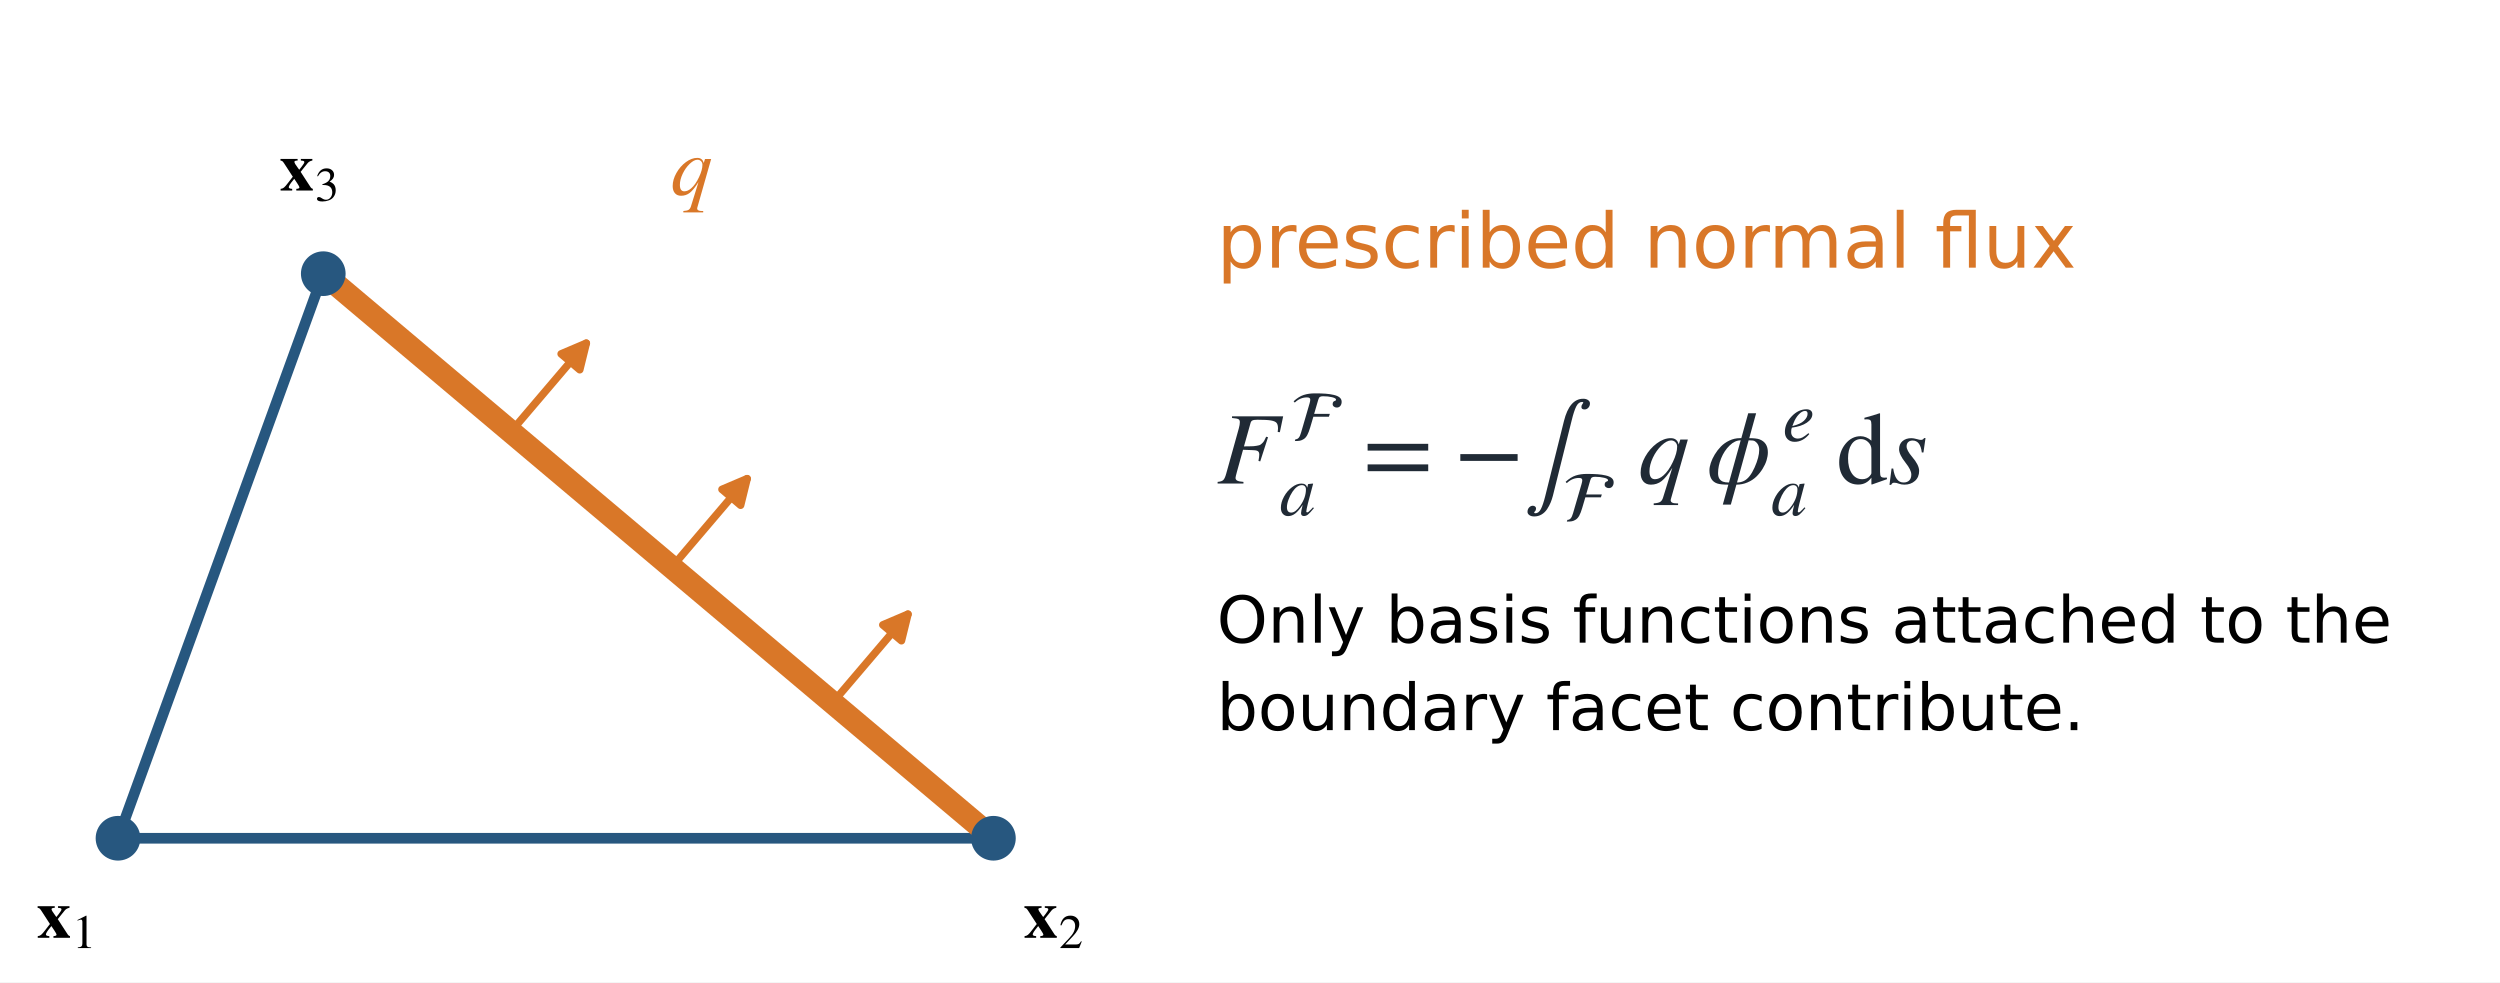
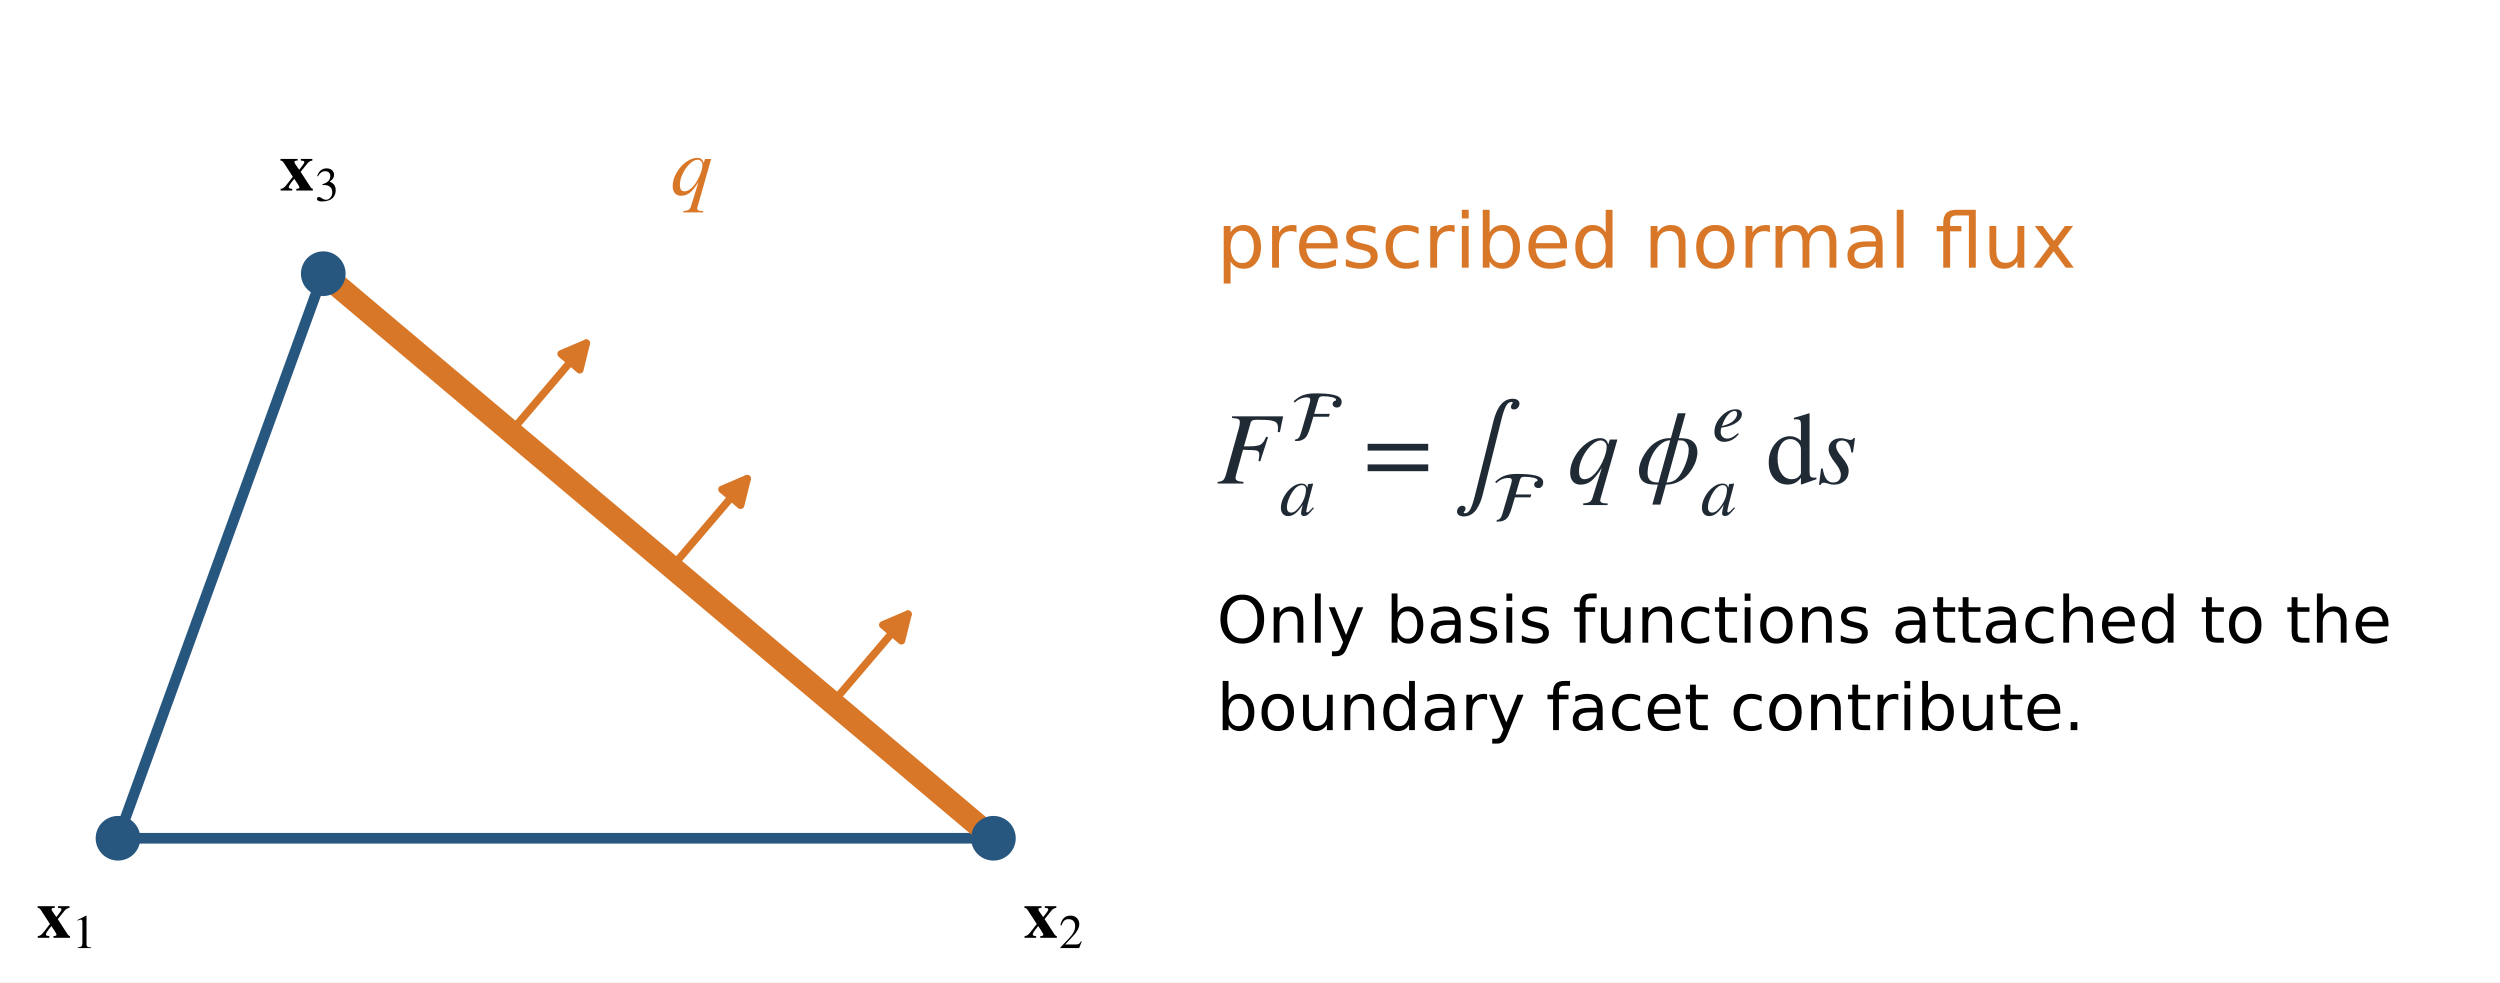
<svg xmlns="http://www.w3.org/2000/svg" xmlns:xlink="http://www.w3.org/1999/xlink" width="656.1pt" height="257.802pt" viewBox="0 0 656.1 257.802" version="1.1">
  <defs>
    <style type="text/css">*{stroke-linejoin: round; stroke-linecap: butt}</style>
  </defs>
  <g id="figure_1">
    <g id="patch_1">
      <path d="M 0 257.802  L 656.1 257.802  L 656.1 0  L 0 0  z " style="fill: #ffffff" />
    </g>
    <g id="axes_1">
      <g id="patch_2">
-         <path d="M 30.967 219.992  L 260.711 219.992  L 84.838 71.826  z " clip-path="url(#p56078b154b)" style="fill: #ffffff; stroke: #27577f; stroke-width: 2.8; stroke-linejoin: miter" />
+         <path d="M 30.967 219.992  L 260.711 219.992  L 84.838 71.826  z " clip-path="url(#pe84039db1b)" style="fill: #ffffff; stroke: #27577f; stroke-width: 2.8; stroke-linejoin: miter" />
      </g>
      <g id="patch_3">
-         <path d="M 135.377 111.791  Q 145.344 100.083 153.861 90.077  " clip-path="url(#p56078b154b)" style="fill: none; stroke: #d97728; stroke-width: 2; stroke-linecap: round" />
-         <path d="M 147.276 92.876  L 153.861 90.077  L 152.149 97.025  z " clip-path="url(#p56078b154b)" style="fill: #d97728; stroke: #d97728; stroke-width: 2; stroke-linecap: round" />
+         <path d="M 135.377 111.791  Q 145.344 100.083 153.861 90.077  " clip-path="url(#pe84039db1b)" style="fill: none; stroke: #d97728; stroke-width: 2; stroke-linecap: round" />
+         <path d="M 147.276 92.876  L 153.861 90.077  L 152.149 97.025  z " clip-path="url(#pe84039db1b)" style="fill: #d97728; stroke: #d97728; stroke-width: 2; stroke-linecap: round" />
      </g>
      <g id="patch_4">
-         <path d="M 177.587 147.351  Q 187.554 135.642 196.071 125.637  " clip-path="url(#p56078b154b)" style="fill: none; stroke: #d97728; stroke-width: 2; stroke-linecap: round" />
-         <path d="M 189.486 128.436  L 196.071 125.637  L 194.359 132.585  z " clip-path="url(#p56078b154b)" style="fill: #d97728; stroke: #d97728; stroke-width: 2; stroke-linecap: round" />
+         <path d="M 177.587 147.351  Q 187.554 135.642 196.071 125.637  " clip-path="url(#pe84039db1b)" style="fill: none; stroke: #d97728; stroke-width: 2; stroke-linecap: round" />
+         <path d="M 189.486 128.436  L 196.071 125.637  L 194.359 132.585  z " clip-path="url(#pe84039db1b)" style="fill: #d97728; stroke: #d97728; stroke-width: 2; stroke-linecap: round" />
      </g>
      <g id="patch_5">
-         <path d="M 219.797 182.91  Q 229.763 171.202 238.28 161.197  " clip-path="url(#p56078b154b)" style="fill: none; stroke: #d97728; stroke-width: 2; stroke-linecap: round" />
-         <path d="M 231.695 163.996  L 238.28 161.197  L 236.569 168.145  z " clip-path="url(#p56078b154b)" style="fill: #d97728; stroke: #d97728; stroke-width: 2; stroke-linecap: round" />
+         <path d="M 219.797 182.91  Q 229.763 171.202 238.28 161.197  " clip-path="url(#pe84039db1b)" style="fill: none; stroke: #d97728; stroke-width: 2; stroke-linecap: round" />
+         <path d="M 231.695 163.996  L 238.28 161.197  L 236.569 168.145  z " clip-path="url(#pe84039db1b)" style="fill: #d97728; stroke: #d97728; stroke-width: 2; stroke-linecap: round" />
      </g>
      <g id="line2d_1">
-         <path d="M 84.838 71.826  L 260.711 219.992  " clip-path="url(#p56078b154b)" style="fill: none; stroke: #d97728; stroke-width: 6; stroke-linecap: square" />
+         <path d="M 84.838 71.826  L 260.711 219.992  " clip-path="url(#pe84039db1b)" style="fill: none; stroke: #d97728; stroke-width: 6; stroke-linecap: square" />
      </g>
      <g id="text_1">
        <g transform="translate(9.653333 246.2774) scale(0.18 -0.18)">
          <defs>
            <path id="STIXGeneral-Bold-5b" d="M 3098 0  L 1555 0  L 1555 154  Q 1843 173 1843 282  Q 1843 384 1632 691  Q 1485 896 1363 1094  Q 1350 1082 1315 1037  Q 1280 992 1261 966  Q 851 474 851 307  Q 851 173 1171 154  L 1171 0  L 90 0  L 90 154  Q 269 166 406 278  Q 544 390 813 749  L 1088 1107  Q 1120 1146 1136 1168  Q 1152 1190 1158 1196  Q 1165 1203 1181 1225  Q 1197 1248 1229 1286  L 410 2547  Q 314 2694 256 2736  Q 198 2778 77 2797  L 77 2950  L 1677 2950  L 1677 2797  Q 1376 2790 1376 2675  Q 1376 2534 1747 2048  Q 1811 1971 1830 1939  L 2061 2234  Q 2304 2547 2304 2643  Q 2304 2714 2259 2742  Q 2214 2771 2106 2784  L 1978 2797  L 1978 2950  L 3053 2950  L 3053 2797  Q 2771 2752 2605 2547  L 1958 1741  L 2906 282  Q 2957 198 3098 154  L 3098 0  z " transform="scale(0.015625)" />
            <path id="STIXGeneral-Regular-14" d="M 2522 0  L 755 0  L 755 96  Q 1107 115 1235 227  Q 1363 339 1363 608  L 1363 3482  Q 1363 3795 1171 3795  Q 1082 3795 883 3718  L 710 3654  L 710 3744  L 1856 4326  L 1914 4307  L 1914 486  Q 1914 275 2042 185  Q 2170 96 2522 96  L 2522 0  z " transform="scale(0.015625)" />
          </defs>
          <use xlink:href="#STIXGeneral-Bold-5b" transform="translate(0 0.90625)" />
          <use xlink:href="#STIXGeneral-Regular-14" transform="translate(51.57495 -14.09375) scale(0.7)" />
        </g>
      </g>
      <g id="text_2">
        <g transform="translate(268.6333 246.2774) scale(0.18 -0.18)">
          <defs>
            <path id="STIXGeneral-Regular-15" d="M 3034 877  L 2688 0  L 186 0  L 186 77  L 1325 1286  Q 1773 1754 1965 2144  Q 2157 2534 2157 2950  Q 2157 3379 1920 3616  Q 1683 3853 1267 3853  Q 922 3853 720 3673  Q 518 3494 326 3021  L 192 3053  Q 301 3648 630 3987  Q 960 4326 1523 4326  Q 2054 4326 2380 4006  Q 2707 3686 2707 3200  Q 2707 2477 1888 1613  L 832 486  L 2330 486  Q 2541 486 2665 569  Q 2790 653 2944 915  L 3034 877  z " transform="scale(0.015625)" />
          </defs>
          <use xlink:href="#STIXGeneral-Bold-5b" transform="translate(0 0.90625)" />
          <use xlink:href="#STIXGeneral-Regular-15" transform="translate(51.57495 -14.09375) scale(0.7)" />
        </g>
      </g>
      <g id="text_3">
        <g transform="translate(73.38889 50.16284) scale(0.18 -0.18)">
          <defs>
            <path id="STIXGeneral-Regular-16" d="M 390 3264  L 288 3290  Q 435 3770 748 4048  Q 1062 4326 1542 4326  Q 1990 4326 2265 4083  Q 2541 3840 2541 3450  Q 2541 2925 1946 2566  Q 2298 2413 2477 2227  Q 2758 1914 2758 1402  Q 2758 890 2464 506  Q 2246 211 1840 60  Q 1434 -90 979 -90  Q 262 -90 262 275  Q 262 378 339 442  Q 416 506 525 506  Q 685 506 915 339  Q 1197 141 1466 141  Q 1818 141 2058 425  Q 2298 710 2298 1120  Q 2298 1856 1632 2048  Q 1434 2112 979 2112  L 979 2202  Q 1338 2323 1517 2432  Q 2035 2726 2035 3290  Q 2035 3610 1852 3776  Q 1670 3942 1344 3942  Q 768 3942 390 3264  z " transform="scale(0.015625)" />
          </defs>
          <use xlink:href="#STIXGeneral-Bold-5b" transform="translate(0 0.90625)" />
          <use xlink:href="#STIXGeneral-Regular-16" transform="translate(51.57495 -14.09375) scale(0.7)" />
        </g>
      </g>
      <g id="text_4">
        <g style="fill: #d97728" transform="translate(175.9889 51.33459) scale(0.22 -0.22)">
          <defs>
            <path id="STIXGeneral-Italic-54" d="M 3098 2739  L 2042 -966  Q 2029 -1018 2029 -1037  Q 2029 -1235 2394 -1235  L 2490 -1235  L 2490 -1338  L 973 -1338  L 973 -1235  Q 1267 -1216 1382 -1139  Q 1498 -1062 1555 -877  L 2131 979  Q 1754 378 1466 154  Q 1178 -70 800 -70  Q 499 -70 329 128  Q 160 326 160 672  Q 160 1165 445 1670  Q 730 2176 1168 2499  Q 1606 2822 2035 2822  Q 2438 2822 2528 2426  L 2630 2739  L 3098 2739  z M 2432 2298  Q 2432 2458 2323 2570  Q 2214 2682 2054 2682  Q 1792 2682 1459 2368  Q 1133 2054 921 1606  Q 710 1158 710 762  Q 710 269 1050 269  Q 1312 269 1574 499  Q 1901 781 2166 1341  Q 2432 1901 2432 2298  z " transform="scale(0.015625)" />
          </defs>
          <use xlink:href="#STIXGeneral-Italic-54" transform="translate(0 0.90625)" />
        </g>
      </g>
      <g id="text_5">
        <g style="fill: #d97728" transform="translate(319.3356 70.24941) scale(0.2 -0.2)">
          <defs>
            <path id="DejaVuSans-53" d="M 1159 525  L 1159 -1331  L 581 -1331  L 581 3500  L 1159 3500  L 1159 2969  Q 1341 3281 1617 3432  Q 1894 3584 2278 3584  Q 2916 3584 3314 3078  Q 3713 2572 3713 1747  Q 3713 922 3314 415  Q 2916 -91 2278 -91  Q 1894 -91 1617 61  Q 1341 213 1159 525  z M 3116 1747  Q 3116 2381 2855 2742  Q 2594 3103 2138 3103  Q 1681 3103 1420 2742  Q 1159 2381 1159 1747  Q 1159 1113 1420 752  Q 1681 391 2138 391  Q 2594 391 2855 752  Q 3116 1113 3116 1747  z " transform="scale(0.015625)" />
            <path id="DejaVuSans-55" d="M 2631 2963  Q 2534 3019 2420 3045  Q 2306 3072 2169 3072  Q 1681 3072 1420 2755  Q 1159 2438 1159 1844  L 1159 0  L 581 0  L 581 3500  L 1159 3500  L 1159 2956  Q 1341 3275 1631 3429  Q 1922 3584 2338 3584  Q 2397 3584 2469 3576  Q 2541 3569 2628 3553  L 2631 2963  z " transform="scale(0.015625)" />
            <path id="DejaVuSans-48" d="M 3597 1894  L 3597 1613  L 953 1613  Q 991 1019 1311 708  Q 1631 397 2203 397  Q 2534 397 2845 478  Q 3156 559 3463 722  L 3463 178  Q 3153 47 2828 -22  Q 2503 -91 2169 -91  Q 1331 -91 842 396  Q 353 884 353 1716  Q 353 2575 817 3079  Q 1281 3584 2069 3584  Q 2775 3584 3186 3129  Q 3597 2675 3597 1894  z M 3022 2063  Q 3016 2534 2758 2815  Q 2500 3097 2075 3097  Q 1594 3097 1305 2825  Q 1016 2553 972 2059  L 3022 2063  z " transform="scale(0.015625)" />
            <path id="DejaVuSans-56" d="M 2834 3397  L 2834 2853  Q 2591 2978 2328 3040  Q 2066 3103 1784 3103  Q 1356 3103 1142 2972  Q 928 2841 928 2578  Q 928 2378 1081 2264  Q 1234 2150 1697 2047  L 1894 2003  Q 2506 1872 2764 1633  Q 3022 1394 3022 966  Q 3022 478 2636 193  Q 2250 -91 1575 -91  Q 1294 -91 989 -36  Q 684 19 347 128  L 347 722  Q 666 556 975 473  Q 1284 391 1588 391  Q 1994 391 2212 530  Q 2431 669 2431 922  Q 2431 1156 2273 1281  Q 2116 1406 1581 1522  L 1381 1569  Q 847 1681 609 1914  Q 372 2147 372 2553  Q 372 3047 722 3315  Q 1072 3584 1716 3584  Q 2034 3584 2315 3537  Q 2597 3491 2834 3397  z " transform="scale(0.015625)" />
            <path id="DejaVuSans-46" d="M 3122 3366  L 3122 2828  Q 2878 2963 2633 3030  Q 2388 3097 2138 3097  Q 1578 3097 1268 2742  Q 959 2388 959 1747  Q 959 1106 1268 751  Q 1578 397 2138 397  Q 2388 397 2633 464  Q 2878 531 3122 666  L 3122 134  Q 2881 22 2623 -34  Q 2366 -91 2075 -91  Q 1284 -91 818 406  Q 353 903 353 1747  Q 353 2603 823 3093  Q 1294 3584 2113 3584  Q 2378 3584 2631 3529  Q 2884 3475 3122 3366  z " transform="scale(0.015625)" />
            <path id="DejaVuSans-4c" d="M 603 3500  L 1178 3500  L 1178 0  L 603 0  L 603 3500  z M 603 4863  L 1178 4863  L 1178 4134  L 603 4134  L 603 4863  z " transform="scale(0.015625)" />
            <path id="DejaVuSans-45" d="M 3116 1747  Q 3116 2381 2855 2742  Q 2594 3103 2138 3103  Q 1681 3103 1420 2742  Q 1159 2381 1159 1747  Q 1159 1113 1420 752  Q 1681 391 2138 391  Q 2594 391 2855 752  Q 3116 1113 3116 1747  z M 1159 2969  Q 1341 3281 1617 3432  Q 1894 3584 2278 3584  Q 2916 3584 3314 3078  Q 3713 2572 3713 1747  Q 3713 922 3314 415  Q 2916 -91 2278 -91  Q 1894 -91 1617 61  Q 1341 213 1159 525  L 1159 0  L 581 0  L 581 4863  L 1159 4863  L 1159 2969  z " transform="scale(0.015625)" />
            <path id="DejaVuSans-47" d="M 2906 2969  L 2906 4863  L 3481 4863  L 3481 0  L 2906 0  L 2906 525  Q 2725 213 2448 61  Q 2172 -91 1784 -91  Q 1150 -91 751 415  Q 353 922 353 1747  Q 353 2572 751 3078  Q 1150 3584 1784 3584  Q 2172 3584 2448 3432  Q 2725 3281 2906 2969  z M 947 1747  Q 947 1113 1208 752  Q 1469 391 1925 391  Q 2381 391 2643 752  Q 2906 1113 2906 1747  Q 2906 2381 2643 2742  Q 2381 3103 1925 3103  Q 1469 3103 1208 2742  Q 947 2381 947 1747  z " transform="scale(0.015625)" />
            <path id="DejaVuSans-3" transform="scale(0.015625)" />
            <path id="DejaVuSans-51" d="M 3513 2113  L 3513 0  L 2938 0  L 2938 2094  Q 2938 2591 2744 2837  Q 2550 3084 2163 3084  Q 1697 3084 1428 2787  Q 1159 2491 1159 1978  L 1159 0  L 581 0  L 581 3500  L 1159 3500  L 1159 2956  Q 1366 3272 1645 3428  Q 1925 3584 2291 3584  Q 2894 3584 3203 3211  Q 3513 2838 3513 2113  z " transform="scale(0.015625)" />
            <path id="DejaVuSans-52" d="M 1959 3097  Q 1497 3097 1228 2736  Q 959 2375 959 1747  Q 959 1119 1226 758  Q 1494 397 1959 397  Q 2419 397 2687 759  Q 2956 1122 2956 1747  Q 2956 2369 2687 2733  Q 2419 3097 1959 3097  z M 1959 3584  Q 2709 3584 3137 3096  Q 3566 2609 3566 1747  Q 3566 888 3137 398  Q 2709 -91 1959 -91  Q 1206 -91 779 398  Q 353 888 353 1747  Q 353 2609 779 3096  Q 1206 3584 1959 3584  z " transform="scale(0.015625)" />
            <path id="DejaVuSans-50" d="M 3328 2828  Q 3544 3216 3844 3400  Q 4144 3584 4550 3584  Q 5097 3584 5394 3201  Q 5691 2819 5691 2113  L 5691 0  L 5113 0  L 5113 2094  Q 5113 2597 4934 2840  Q 4756 3084 4391 3084  Q 3944 3084 3684 2787  Q 3425 2491 3425 1978  L 3425 0  L 2847 0  L 2847 2094  Q 2847 2600 2669 2842  Q 2491 3084 2119 3084  Q 1678 3084 1418 2786  Q 1159 2488 1159 1978  L 1159 0  L 581 0  L 581 3500  L 1159 3500  L 1159 2956  Q 1356 3278 1631 3431  Q 1906 3584 2284 3584  Q 2666 3584 2933 3390  Q 3200 3197 3328 2828  z " transform="scale(0.015625)" />
            <path id="DejaVuSans-44" d="M 2194 1759  Q 1497 1759 1228 1600  Q 959 1441 959 1056  Q 959 750 1161 570  Q 1363 391 1709 391  Q 2188 391 2477 730  Q 2766 1069 2766 1631  L 2766 1759  L 2194 1759  z M 3341 1997  L 3341 0  L 2766 0  L 2766 531  Q 2569 213 2275 61  Q 1981 -91 1556 -91  Q 1019 -91 701 211  Q 384 513 384 1019  Q 384 1609 779 1909  Q 1175 2209 1959 2209  L 2766 2209  L 2766 2266  Q 2766 2663 2505 2880  Q 2244 3097 1772 3097  Q 1472 3097 1187 3025  Q 903 2953 641 2809  L 641 3341  Q 956 3463 1253 3523  Q 1550 3584 1831 3584  Q 2591 3584 2966 3190  Q 3341 2797 3341 1997  z " transform="scale(0.015625)" />
            <path id="DejaVuSans-4f" d="M 603 4863  L 1178 4863  L 1178 0  L 603 0  L 603 4863  z " transform="scale(0.015625)" />
            <path id="DejaVuSans-13b0" d="M 1831 4863  L 3431 4863  L 3431 0  L 2853 0  L 2853 4384  L 1825 4384  Q 1516 4384 1395 4259  Q 1275 4134 1275 3809  L 1275 3500  L 2222 3500  L 2222 3053  L 1275 3053  L 1275 0  L 697 0  L 697 3053  L 147 3053  L 147 3500  L 697 3500  L 697 3744  Q 697 4328 969 4595  Q 1241 4863 1831 4863  z " transform="scale(0.015625)" />
            <path id="DejaVuSans-58" d="M 544 1381  L 544 3500  L 1119 3500  L 1119 1403  Q 1119 906 1312 657  Q 1506 409 1894 409  Q 2359 409 2629 706  Q 2900 1003 2900 1516  L 2900 3500  L 3475 3500  L 3475 0  L 2900 0  L 2900 538  Q 2691 219 2414 64  Q 2138 -91 1772 -91  Q 1169 -91 856 284  Q 544 659 544 1381  z M 1991 3584  L 1991 3584  z " transform="scale(0.015625)" />
            <path id="DejaVuSans-5b" d="M 3513 3500  L 2247 1797  L 3578 0  L 2900 0  L 1881 1375  L 863 0  L 184 0  L 1544 1831  L 300 3500  L 978 3500  L 1906 2253  L 2834 3500  L 3513 3500  z " transform="scale(0.015625)" />
          </defs>
          <use xlink:href="#DejaVuSans-53" />
          <use xlink:href="#DejaVuSans-55" transform="translate(63.48438 0)" />
          <use xlink:href="#DejaVuSans-48" transform="translate(102.3906 0)" />
          <use xlink:href="#DejaVuSans-56" transform="translate(163.9219 0)" />
          <use xlink:href="#DejaVuSans-46" transform="translate(216.0156 0)" />
          <use xlink:href="#DejaVuSans-55" transform="translate(271 0)" />
          <use xlink:href="#DejaVuSans-4c" transform="translate(312.1094 0)" />
          <use xlink:href="#DejaVuSans-45" transform="translate(339.8906 0)" />
          <use xlink:href="#DejaVuSans-48" transform="translate(403.375 0)" />
          <use xlink:href="#DejaVuSans-47" transform="translate(464.9062 0)" />
          <use xlink:href="#DejaVuSans-3" transform="translate(528.3906 0)" />
          <use xlink:href="#DejaVuSans-51" transform="translate(560.1719 0)" />
          <use xlink:href="#DejaVuSans-52" transform="translate(623.5469 0)" />
          <use xlink:href="#DejaVuSans-55" transform="translate(684.7344 0)" />
          <use xlink:href="#DejaVuSans-50" transform="translate(724.0938 0)" />
          <use xlink:href="#DejaVuSans-44" transform="translate(821.5 0)" />
          <use xlink:href="#DejaVuSans-4f" transform="translate(882.7812 0)" />
          <use xlink:href="#DejaVuSans-3" transform="translate(910.5625 0)" />
          <use xlink:href="#DejaVuSans-13b0" transform="translate(942.3438 0)" />
          <use xlink:href="#DejaVuSans-58" transform="translate(1005.328 0)" />
          <use xlink:href="#DejaVuSans-5b" transform="translate(1068.703 0)" />
        </g>
      </g>
      <g id="text_6">
        <g style="fill: #202a35" transform="translate(319.3356 126.9939) scale(0.27 -0.27)">
          <defs>
            <path id="STIXGeneral-Italic-29" d="M 4128 4179  L 3923 3194  L 3789 3206  Q 3808 3347 3808 3418  Q 3808 3667 3718 3772  Q 3629 3878 3373 3923  Q 3117 3968 2534 3968  Q 2310 3968 2220 3926  Q 2131 3885 2099 3763  L 1690 2310  Q 2003 2317 2147 2317  Q 2291 2317 2457 2345  Q 2624 2374 2678 2396  Q 2733 2419 2822 2505  Q 2912 2592 2950 2665  Q 2989 2739 3072 2912  L 3187 2880  L 2701 1376  L 2592 1408  Q 2643 1670 2643 1798  Q 2643 1978 2531 2029  Q 2419 2080 2163 2080  Q 1984 2080 1632 2099  L 1254 736  Q 1165 416 1165 352  Q 1165 237 1273 179  Q 1382 122 1658 102  L 1658 0  L 51 0  L 51 102  Q 314 122 410 224  Q 506 326 582 602  L 1370 3430  Q 1434 3661 1434 3821  Q 1434 3955 1347 4003  Q 1261 4051 947 4077  L 947 4179  L 4128 4179  z " transform="scale(0.015625)" />
            <path id="STIXNonUnicode-Italic-78" d="M 378 3418  L 275 3533  Q 730 3955 1174 4096  Q 1619 4237 2163 4237  Q 2714 4237 3110 4208  Q 3507 4179 3849 4099  Q 4192 4019 4368 3868  Q 4544 3718 4544 3488  Q 4544 3270 4429 3123  Q 4314 2976 4109 2976  Q 3962 2976 3853 3062  Q 3744 3149 3744 3277  Q 3744 3398 3792 3465  Q 3840 3533 3897 3549  Q 3955 3565 4000 3593  Q 4045 3622 4045 3680  Q 4045 3808 3696 3894  Q 3347 3981 2893 3981  Q 2694 3981 2608 3920  Q 2522 3859 2464 3667  L 2099 2413  L 3494 2413  L 3411 2157  L 2029 2157  L 1747 1203  Q 1626 787 1491 537  Q 1357 288 1174 173  Q 992 58 829 29  Q 666 0 384 0  L 435 154  Q 608 154 726 288  Q 845 422 934 742  L 1690 3334  Q 1754 3558 1754 3667  Q 1754 3776 1690 3827  Q 1626 3878 1459 3878  Q 858 3878 378 3418  z " transform="scale(0.015625)" />
            <path id="STIXGeneral-Italic-44" d="M 2963 710  L 3046 640  Q 2688 205 2518 70  Q 2349 -64 2157 -64  Q 1901 -64 1901 198  Q 1901 358 2048 934  Q 1690 397 1389 163  Q 1088 -70 749 -70  Q 467 -70 288 125  Q 109 320 109 672  Q 109 1158 387 1664  Q 666 2170 1094 2496  Q 1523 2822 1939 2822  Q 2368 2822 2451 2451  L 2522 2758  L 2541 2778  L 2931 2822  L 2976 2803  Q 2970 2778 2938 2669  Q 2368 595 2368 346  Q 2368 262 2458 262  Q 2554 262 2790 525  L 2963 710  z M 2336 2310  Q 2336 2477 2240 2579  Q 2144 2682 1978 2682  Q 1542 2682 1139 2093  Q 928 1779 787 1395  Q 646 1011 646 717  Q 646 243 1030 243  Q 1408 243 1843 870  Q 2336 1581 2336 2310  z " transform="scale(0.015625)" />
            <path id="STIXGeneral-Regular-20" d="M 4077 2048  L 307 2048  L 307 2470  L 4077 2470  L 4077 2048  z M 4077 768  L 307 768  L 307 1190  L 4077 1190  L 4077 768  z " transform="scale(0.015625)" />
-             <path id="STIXGeneral-Regular-425" d="M 3974 1408  L 410 1408  L 410 1830  L 3974 1830  L 3974 1408  z " transform="scale(0.015625)" />
            <path id="STIXGeneral-Regular-43e" d="M 1306 -794  L 2470 3878  Q 2816 5274 3674 5274  Q 3859 5274 3974 5190  Q 4090 5107 4090 4986  Q 4090 4826 3990 4717  Q 3891 4608 3757 4608  Q 3558 4608 3558 4762  Q 3558 4858 3616 4934  Q 3674 5011 3674 5024  Q 3674 5075 3603 5075  Q 3379 5075 3238 4796  Q 3098 4518 2957 3942  L 1786 -755  Q 1728 -979 1645 -1180  Q 1562 -1382 1427 -1590  Q 1293 -1798 1085 -1923  Q 877 -2048 621 -2048  Q 435 -2048 320 -1965  Q 205 -1882 205 -1760  Q 205 -1600 304 -1491  Q 403 -1382 538 -1382  Q 614 -1382 675 -1427  Q 736 -1472 736 -1549  Q 736 -1658 678 -1718  Q 621 -1779 621 -1798  Q 621 -1850 691 -1850  Q 902 -1850 1036 -1590  Q 1171 -1331 1306 -794  z " transform="scale(0.015625)" />
            <path id="STIXGeneral-Italic-221" d="M 3078 4371  L 2650 2822  Q 3098 2822 3296 2746  Q 3808 2547 3808 1939  Q 3808 1709 3728 1446  Q 3648 1184 3481 915  Q 3315 646 3088 425  Q 2861 205 2537 67  Q 2214 -70 1850 -70  L 1504 -1312  L 1005 -1312  L 1350 -70  Q 883 -70 666 0  Q 173 160 173 819  Q 173 1018 256 1274  Q 339 1530 502 1802  Q 666 2074 886 2301  Q 1107 2528 1417 2675  Q 1728 2822 2061 2822  L 2157 2822  L 2586 4371  L 3078 4371  z M 2611 2688  L 1888 64  Q 2125 64 2330 166  Q 2694 352 2982 998  Q 3270 1645 3270 2093  Q 3270 2464 2982 2643  Q 2906 2688 2611 2688  z M 1389 64  L 2118 2688  Q 1760 2688 1427 2365  Q 1094 2042 902 1568  Q 710 1094 710 646  Q 710 237 1018 115  Q 1152 64 1389 64  z " transform="scale(0.015625)" />
            <path id="STIXGeneral-Italic-48" d="M 2291 698  L 2368 621  Q 1805 -70 1062 -70  Q 672 -70 435 170  Q 198 410 198 806  Q 198 1555 796 2188  Q 1395 2822 2112 2822  Q 2362 2822 2499 2707  Q 2637 2592 2637 2387  Q 2637 1965 2147 1632  Q 1658 1299 819 1190  Q 755 1062 755 800  Q 755 538 918 378  Q 1082 218 1350 218  Q 1562 218 1754 317  Q 1946 416 2291 698  z M 973 1613  L 864 1331  Q 1581 1504 1894 1805  Q 2214 2112 2214 2426  Q 2214 2675 1990 2675  Q 1722 2675 1430 2364  Q 1139 2054 973 1613  z " transform="scale(0.015625)" />
            <path id="STIXGeneral-Regular-47" d="M 3142 269  L 2202 -64  L 2176 -45  L 2176 365  Q 1869 -64 1357 -64  Q 826 -64 499 317  Q 173 698 173 1312  Q 173 1990 563 2467  Q 954 2944 1504 2944  Q 1850 2944 2176 2669  L 2176 3667  Q 2176 3866 2118 3930  Q 2061 3994 1882 3994  Q 1792 3994 1741 3987  L 1741 4090  Q 2323 4243 2682 4371  L 2714 4358  L 2714 730  Q 2714 506 2768 435  Q 2822 365 2995 365  Q 3034 365 3142 371  L 3142 269  z M 2176 653  L 2176 2125  Q 2176 2381 1981 2573  Q 1786 2765 1523 2765  Q 1158 2765 940 2438  Q 723 2112 723 1568  Q 723 979 963 624  Q 1203 269 1606 269  Q 1907 269 2080 474  Q 2176 582 2176 653  z " transform="scale(0.015625)" />
            <path id="STIXGeneral-Italic-56" d="M 2342 2829  L 2214 1933  L 2112 1933  Q 2022 2675 1542 2675  Q 1370 2675 1267 2579  Q 1165 2483 1165 2310  Q 1165 2067 1510 1658  Q 1946 1152 1946 787  Q 1946 397 1686 163  Q 1427 -70 1024 -70  Q 838 -70 672 -6  Q 538 51 390 51  Q 262 51 205 -83  L 102 -83  L 230 934  L 333 934  Q 461 64 973 64  Q 1203 64 1331 192  Q 1459 320 1459 557  Q 1459 845 1101 1293  Q 698 1798 698 2131  Q 698 2451 909 2636  Q 1120 2822 1472 2822  Q 1600 2822 1830 2758  Q 1971 2714 2061 2714  Q 2189 2714 2253 2829  L 2342 2829  z " transform="scale(0.015625)" />
          </defs>
          <use xlink:href="#STIXGeneral-Italic-29" transform="translate(0 0.357812)" />
          <use xlink:href="#STIXNonUnicode-Italic-78" transform="translate(71.66229 41.65781) scale(0.7)" />
          <use xlink:href="#STIXGeneral-Italic-44" transform="translate(61.09994 -30.54219) scale(0.7)" />
          <use xlink:href="#STIXGeneral-Regular-20" transform="translate(141.8022 0.357812)" />
-           <use xlink:href="#STIXGeneral-Regular-425" transform="translate(230.3022 0.357812)" />
-           <use xlink:href="#STIXGeneral-Regular-43e" transform="translate(298.8021 0.357812)" />
-           <use xlink:href="#STIXNonUnicode-Italic-78" transform="translate(336.0494 -36.64221) scale(0.7)" />
-           <use xlink:href="#STIXGeneral-Italic-54" transform="translate(409.4674 0.357812)" />
-           <use xlink:href="#STIXGeneral-Italic-221" transform="translate(476.1343 0.357812)" />
-           <use xlink:href="#STIXGeneral-Italic-48" transform="translate(550.0266 41.65781) scale(0.7)" />
-           <use xlink:href="#STIXGeneral-Italic-44" transform="translate(538.8343 -30.54219) scale(0.7)" />
-           <use xlink:href="#STIXGeneral-Regular-47" transform="translate(602.2736 0.357812)" />
-           <use xlink:href="#STIXGeneral-Italic-56" transform="translate(652.2735 0.357812)" />
+           <use xlink:href="#STIXGeneral-Regular-43e" transform="translate(230.3022 0.357812)" />
+           <use xlink:href="#STIXNonUnicode-Italic-78" transform="translate(267.5495 -36.64221) scale(0.7)" />
+           <use xlink:href="#STIXGeneral-Italic-54" transform="translate(340.9674 0.357812)" />
+           <use xlink:href="#STIXGeneral-Italic-221" transform="translate(407.6344 0.357812)" />
+           <use xlink:href="#STIXGeneral-Italic-48" transform="translate(481.5267 41.65781) scale(0.7)" />
+           <use xlink:href="#STIXGeneral-Italic-44" transform="translate(470.3343 -30.54219) scale(0.7)" />
+           <use xlink:href="#STIXGeneral-Regular-47" transform="translate(533.7737 0.357812)" />
+           <use xlink:href="#STIXGeneral-Italic-56" transform="translate(583.7736 0.357812)" />
        </g>
      </g>
      <g id="text_7">
        <g transform="translate(319.3356 168.6695) scale(0.17 -0.17)">
          <defs>
            <path id="DejaVuSans-32" d="M 2522 4238  Q 1834 4238 1429 3725  Q 1025 3213 1025 2328  Q 1025 1447 1429 934  Q 1834 422 2522 422  Q 3209 422 3611 934  Q 4013 1447 4013 2328  Q 4013 3213 3611 3725  Q 3209 4238 2522 4238  z M 2522 4750  Q 3503 4750 4090 4092  Q 4678 3434 4678 2328  Q 4678 1225 4090 567  Q 3503 -91 2522 -91  Q 1538 -91 948 565  Q 359 1222 359 2328  Q 359 3434 948 4092  Q 1538 4750 2522 4750  z " transform="scale(0.015625)" />
            <path id="DejaVuSans-5c" d="M 2059 -325  Q 1816 -950 1584 -1140  Q 1353 -1331 966 -1331  L 506 -1331  L 506 -850  L 844 -850  Q 1081 -850 1212 -737  Q 1344 -625 1503 -206  L 1606 56  L 191 3500  L 800 3500  L 1894 763  L 2988 3500  L 3597 3500  L 2059 -325  z " transform="scale(0.015625)" />
            <path id="DejaVuSans-49" d="M 2375 4863  L 2375 4384  L 1825 4384  Q 1516 4384 1395 4259  Q 1275 4134 1275 3809  L 1275 3500  L 2222 3500  L 2222 3053  L 1275 3053  L 1275 0  L 697 0  L 697 3053  L 147 3053  L 147 3500  L 697 3500  L 697 3744  Q 697 4328 969 4595  Q 1241 4863 1831 4863  L 2375 4863  z " transform="scale(0.015625)" />
            <path id="DejaVuSans-57" d="M 1172 4494  L 1172 3500  L 2356 3500  L 2356 3053  L 1172 3053  L 1172 1153  Q 1172 725 1289 603  Q 1406 481 1766 481  L 2356 481  L 2356 0  L 1766 0  Q 1100 0 847 248  Q 594 497 594 1153  L 594 3053  L 172 3053  L 172 3500  L 594 3500  L 594 4494  L 1172 4494  z " transform="scale(0.015625)" />
            <path id="DejaVuSans-4b" d="M 3513 2113  L 3513 0  L 2938 0  L 2938 2094  Q 2938 2591 2744 2837  Q 2550 3084 2163 3084  Q 1697 3084 1428 2787  Q 1159 2491 1159 1978  L 1159 0  L 581 0  L 581 4863  L 1159 4863  L 1159 2956  Q 1366 3272 1645 3428  Q 1925 3584 2291 3584  Q 2894 3584 3203 3211  Q 3513 2838 3513 2113  z " transform="scale(0.015625)" />
          </defs>
          <use xlink:href="#DejaVuSans-32" />
          <use xlink:href="#DejaVuSans-51" transform="translate(78.71875 0)" />
          <use xlink:href="#DejaVuSans-4f" transform="translate(142.0938 0)" />
          <use xlink:href="#DejaVuSans-5c" transform="translate(169.875 0)" />
          <use xlink:href="#DejaVuSans-3" transform="translate(229.0625 0)" />
          <use xlink:href="#DejaVuSans-45" transform="translate(260.8438 0)" />
          <use xlink:href="#DejaVuSans-44" transform="translate(324.3281 0)" />
          <use xlink:href="#DejaVuSans-56" transform="translate(385.6094 0)" />
          <use xlink:href="#DejaVuSans-4c" transform="translate(437.7031 0)" />
          <use xlink:href="#DejaVuSans-56" transform="translate(465.4844 0)" />
          <use xlink:href="#DejaVuSans-3" transform="translate(517.5781 0)" />
          <use xlink:href="#DejaVuSans-49" transform="translate(549.3594 0)" />
          <use xlink:href="#DejaVuSans-58" transform="translate(584.5625 0)" />
          <use xlink:href="#DejaVuSans-51" transform="translate(647.9375 0)" />
          <use xlink:href="#DejaVuSans-46" transform="translate(711.3125 0)" />
          <use xlink:href="#DejaVuSans-57" transform="translate(766.2969 0)" />
          <use xlink:href="#DejaVuSans-4c" transform="translate(805.5 0)" />
          <use xlink:href="#DejaVuSans-52" transform="translate(833.2812 0)" />
          <use xlink:href="#DejaVuSans-51" transform="translate(894.4688 0)" />
          <use xlink:href="#DejaVuSans-56" transform="translate(957.8438 0)" />
          <use xlink:href="#DejaVuSans-3" transform="translate(1009.938 0)" />
          <use xlink:href="#DejaVuSans-44" transform="translate(1041.719 0)" />
          <use xlink:href="#DejaVuSans-57" transform="translate(1103 0)" />
          <use xlink:href="#DejaVuSans-57" transform="translate(1142.203 0)" />
          <use xlink:href="#DejaVuSans-44" transform="translate(1181.406 0)" />
          <use xlink:href="#DejaVuSans-46" transform="translate(1242.688 0)" />
          <use xlink:href="#DejaVuSans-4b" transform="translate(1297.672 0)" />
          <use xlink:href="#DejaVuSans-48" transform="translate(1361.047 0)" />
          <use xlink:href="#DejaVuSans-47" transform="translate(1422.578 0)" />
          <use xlink:href="#DejaVuSans-3" transform="translate(1486.062 0)" />
          <use xlink:href="#DejaVuSans-57" transform="translate(1517.844 0)" />
          <use xlink:href="#DejaVuSans-52" transform="translate(1557.047 0)" />
          <use xlink:href="#DejaVuSans-3" transform="translate(1618.234 0)" />
          <use xlink:href="#DejaVuSans-57" transform="translate(1650.016 0)" />
          <use xlink:href="#DejaVuSans-4b" transform="translate(1689.219 0)" />
          <use xlink:href="#DejaVuSans-48" transform="translate(1752.594 0)" />
        </g>
        <g transform="translate(319.3356 191.6195) scale(0.17 -0.17)">
          <defs>
            <path id="DejaVuSans-11" d="M 684 794  L 1344 794  L 1344 0  L 684 0  L 684 794  z " transform="scale(0.015625)" />
          </defs>
          <use xlink:href="#DejaVuSans-45" />
          <use xlink:href="#DejaVuSans-52" transform="translate(63.48438 0)" />
          <use xlink:href="#DejaVuSans-58" transform="translate(124.6719 0)" />
          <use xlink:href="#DejaVuSans-51" transform="translate(188.0469 0)" />
          <use xlink:href="#DejaVuSans-47" transform="translate(251.4219 0)" />
          <use xlink:href="#DejaVuSans-44" transform="translate(314.9062 0)" />
          <use xlink:href="#DejaVuSans-55" transform="translate(376.1875 0)" />
          <use xlink:href="#DejaVuSans-5c" transform="translate(417.2969 0)" />
          <use xlink:href="#DejaVuSans-3" transform="translate(476.4844 0)" />
          <use xlink:href="#DejaVuSans-49" transform="translate(508.2656 0)" />
          <use xlink:href="#DejaVuSans-44" transform="translate(543.4688 0)" />
          <use xlink:href="#DejaVuSans-46" transform="translate(604.75 0)" />
          <use xlink:href="#DejaVuSans-48" transform="translate(659.7344 0)" />
          <use xlink:href="#DejaVuSans-57" transform="translate(721.2656 0)" />
          <use xlink:href="#DejaVuSans-3" transform="translate(760.4688 0)" />
          <use xlink:href="#DejaVuSans-46" transform="translate(792.25 0)" />
          <use xlink:href="#DejaVuSans-52" transform="translate(847.2344 0)" />
          <use xlink:href="#DejaVuSans-51" transform="translate(908.4219 0)" />
          <use xlink:href="#DejaVuSans-57" transform="translate(971.7969 0)" />
          <use xlink:href="#DejaVuSans-55" transform="translate(1011 0)" />
          <use xlink:href="#DejaVuSans-4c" transform="translate(1052.109 0)" />
          <use xlink:href="#DejaVuSans-45" transform="translate(1079.891 0)" />
          <use xlink:href="#DejaVuSans-58" transform="translate(1143.375 0)" />
          <use xlink:href="#DejaVuSans-57" transform="translate(1206.75 0)" />
          <use xlink:href="#DejaVuSans-48" transform="translate(1245.953 0)" />
          <use xlink:href="#DejaVuSans-11" transform="translate(1307.484 0)" />
        </g>
      </g>
      <g id="PathCollection_1">
        <defs>
-           <path id="m9a16c4592d" d="M 0 5.362  C 1.422 5.362 2.786 4.797 3.791 3.791  C 4.797 2.786 5.362 1.422 5.362 0  C 5.362 -1.422 4.797 -2.786 3.791 -3.791  C 2.786 -4.797 1.422 -5.362 0 -5.362  C -1.422 -5.362 -2.786 -4.797 -3.791 -3.791  C -4.797 -2.786 -5.362 -1.422 -5.362 0  C -5.362 1.422 -4.797 2.786 -3.791 3.791  C -2.786 4.797 -1.422 5.362 0 5.362  z " style="stroke: #27577f" />
+           <path id="m429d241fa1" d="M 0 5.362  C 1.422 5.362 2.786 4.797 3.791 3.791  C 4.797 2.786 5.362 1.422 5.362 0  C 5.362 -1.422 4.797 -2.786 3.791 -3.791  C 2.786 -4.797 1.422 -5.362 0 -5.362  C -1.422 -5.362 -2.786 -4.797 -3.791 -3.791  C -4.797 -2.786 -5.362 -1.422 -5.362 0  C -5.362 1.422 -4.797 2.786 -3.791 3.791  C -2.786 4.797 -1.422 5.362 0 5.362  z " style="stroke: #27577f" />
        </defs>
-         <g clip-path="url(#p56078b154b)">
-           <use xlink:href="#m9a16c4592d" x="30.967" y="219.992" style="fill: #27577f; stroke: #27577f" />
-           <use xlink:href="#m9a16c4592d" x="260.711" y="219.992" style="fill: #27577f; stroke: #27577f" />
-           <use xlink:href="#m9a16c4592d" x="84.838" y="71.826" style="fill: #27577f; stroke: #27577f" />
+         <g clip-path="url(#pe84039db1b)">
+           <use xlink:href="#m429d241fa1" x="30.967" y="219.992" style="fill: #27577f; stroke: #27577f" />
+           <use xlink:href="#m429d241fa1" x="260.711" y="219.992" style="fill: #27577f; stroke: #27577f" />
+           <use xlink:href="#m429d241fa1" x="84.838" y="71.826" style="fill: #27577f; stroke: #27577f" />
        </g>
      </g>
    </g>
  </g>
  <defs>
-     <clipPath id="p56078b154b">
+     <clipPath id="pe84039db1b">
      <rect x="7.2" y="7.2" width="641.7" height="241.164" />
    </clipPath>
  </defs>
</svg>
